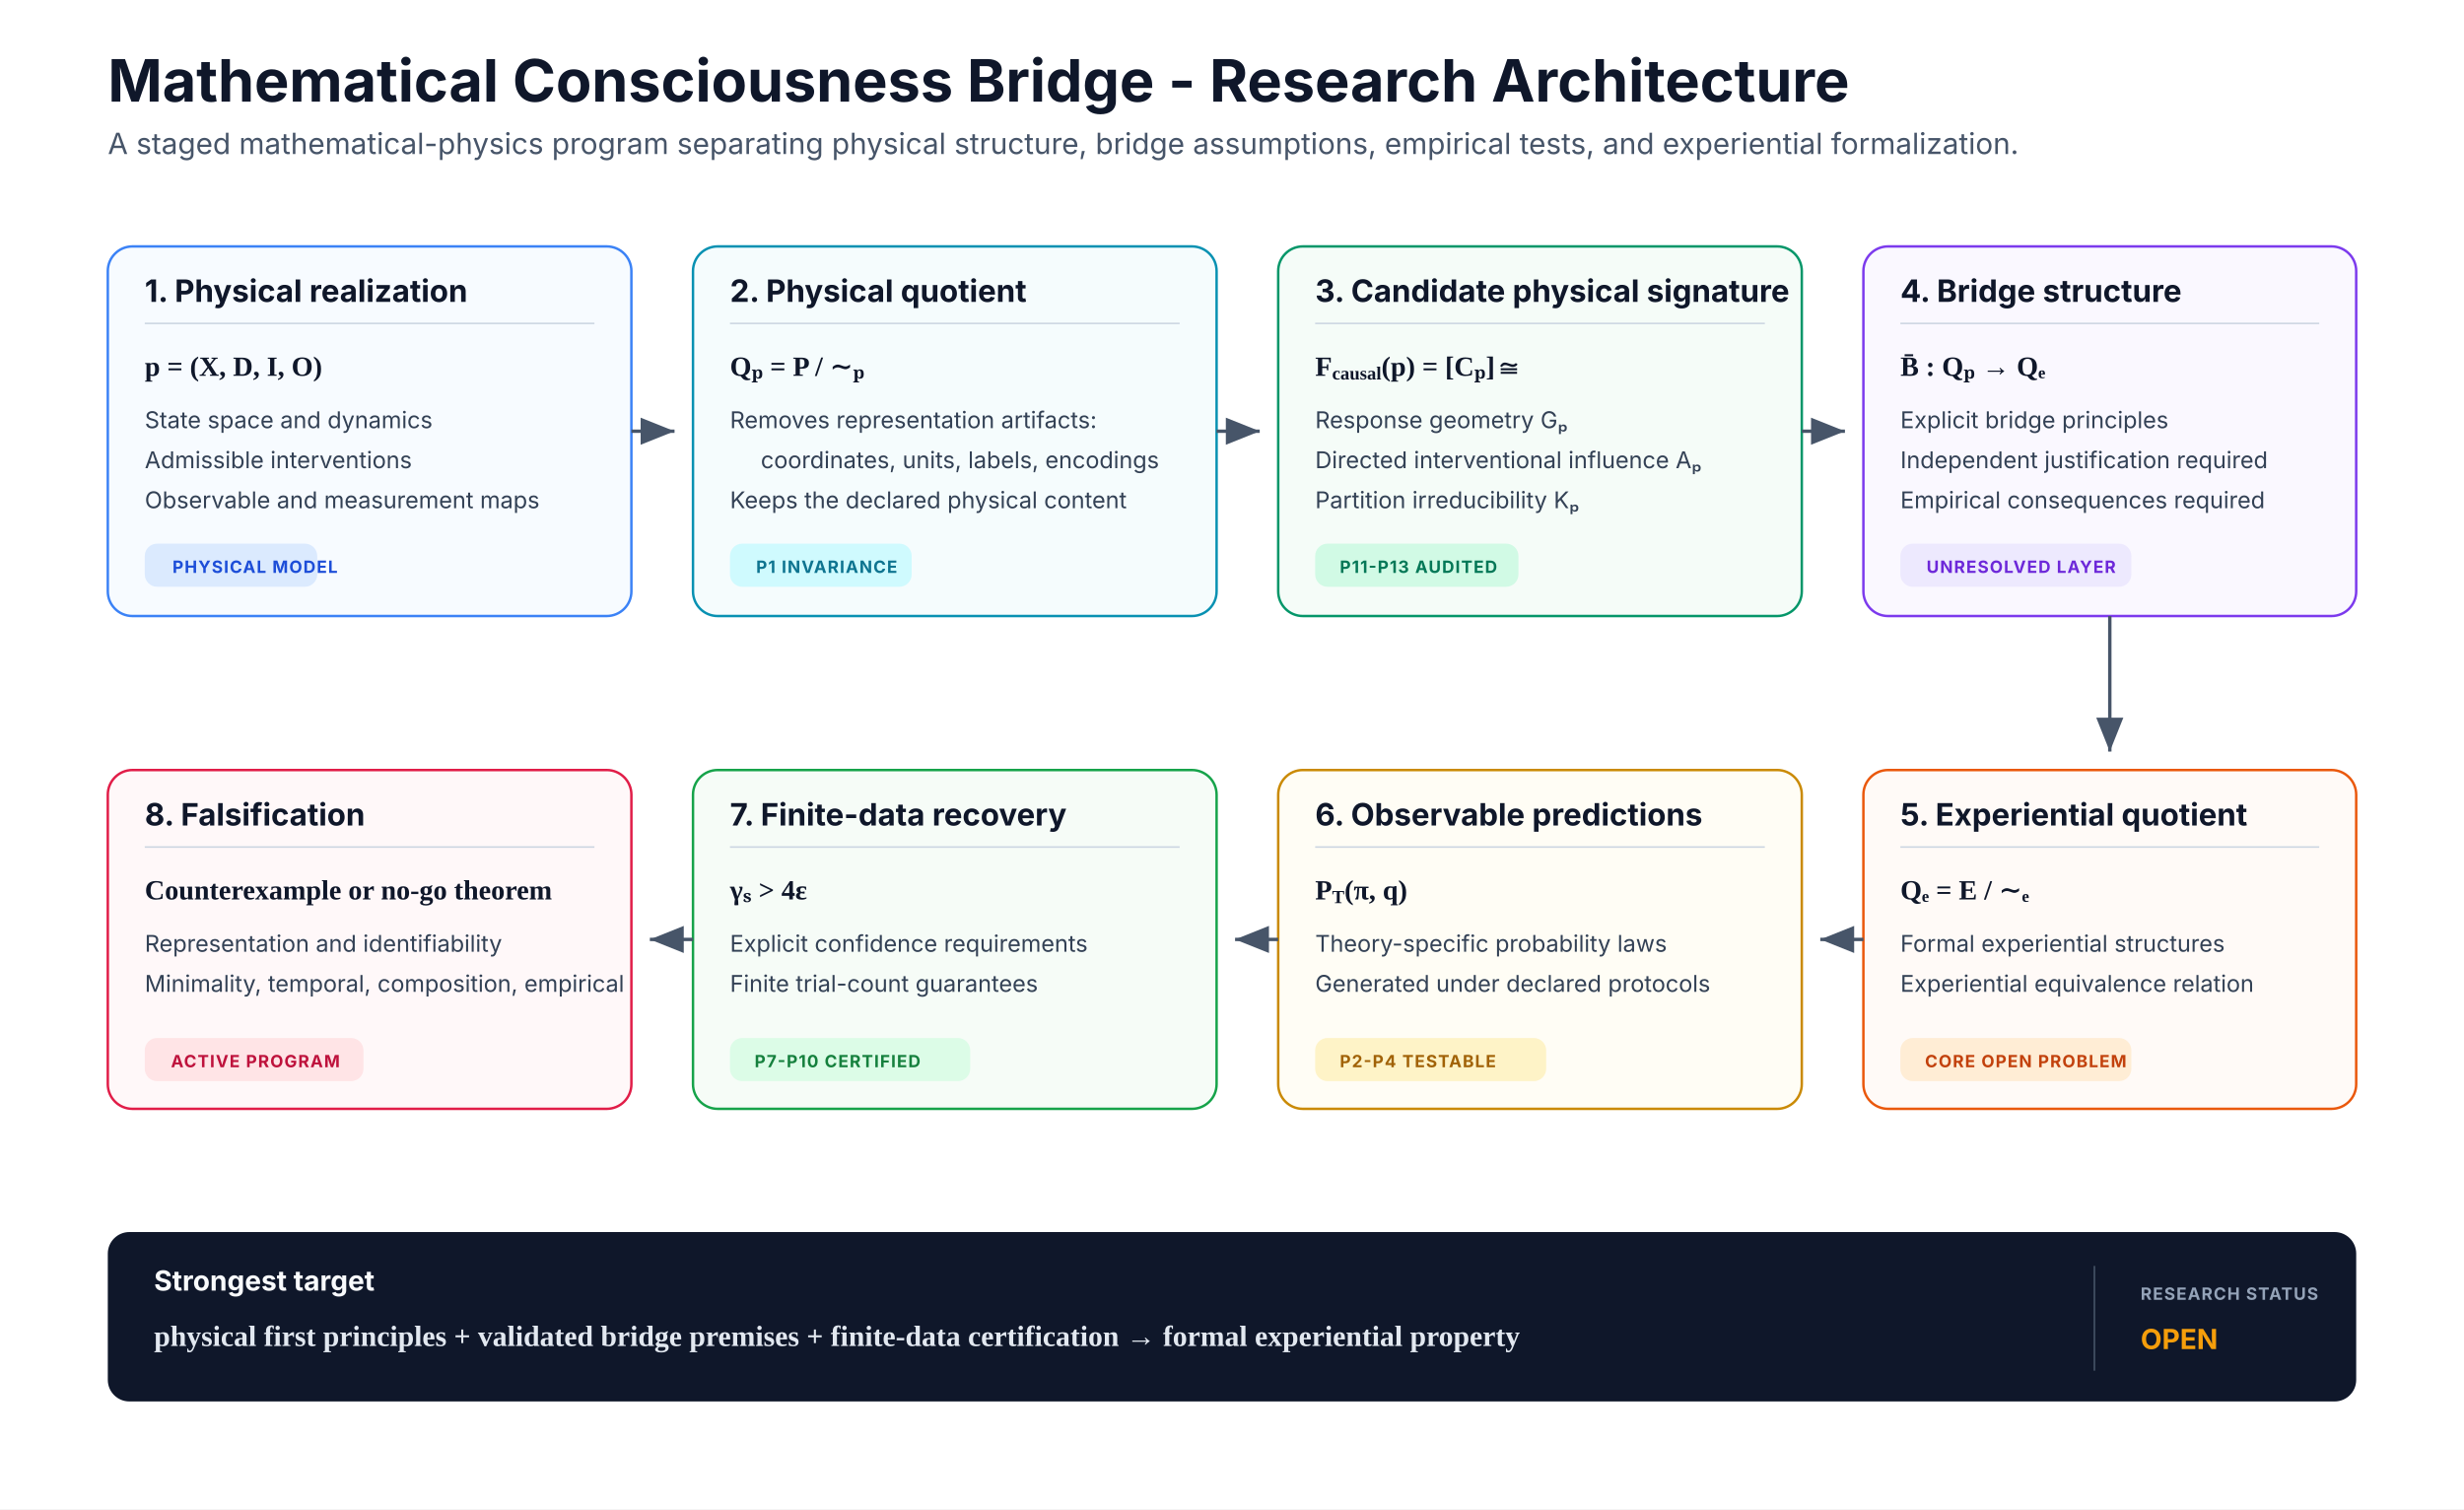
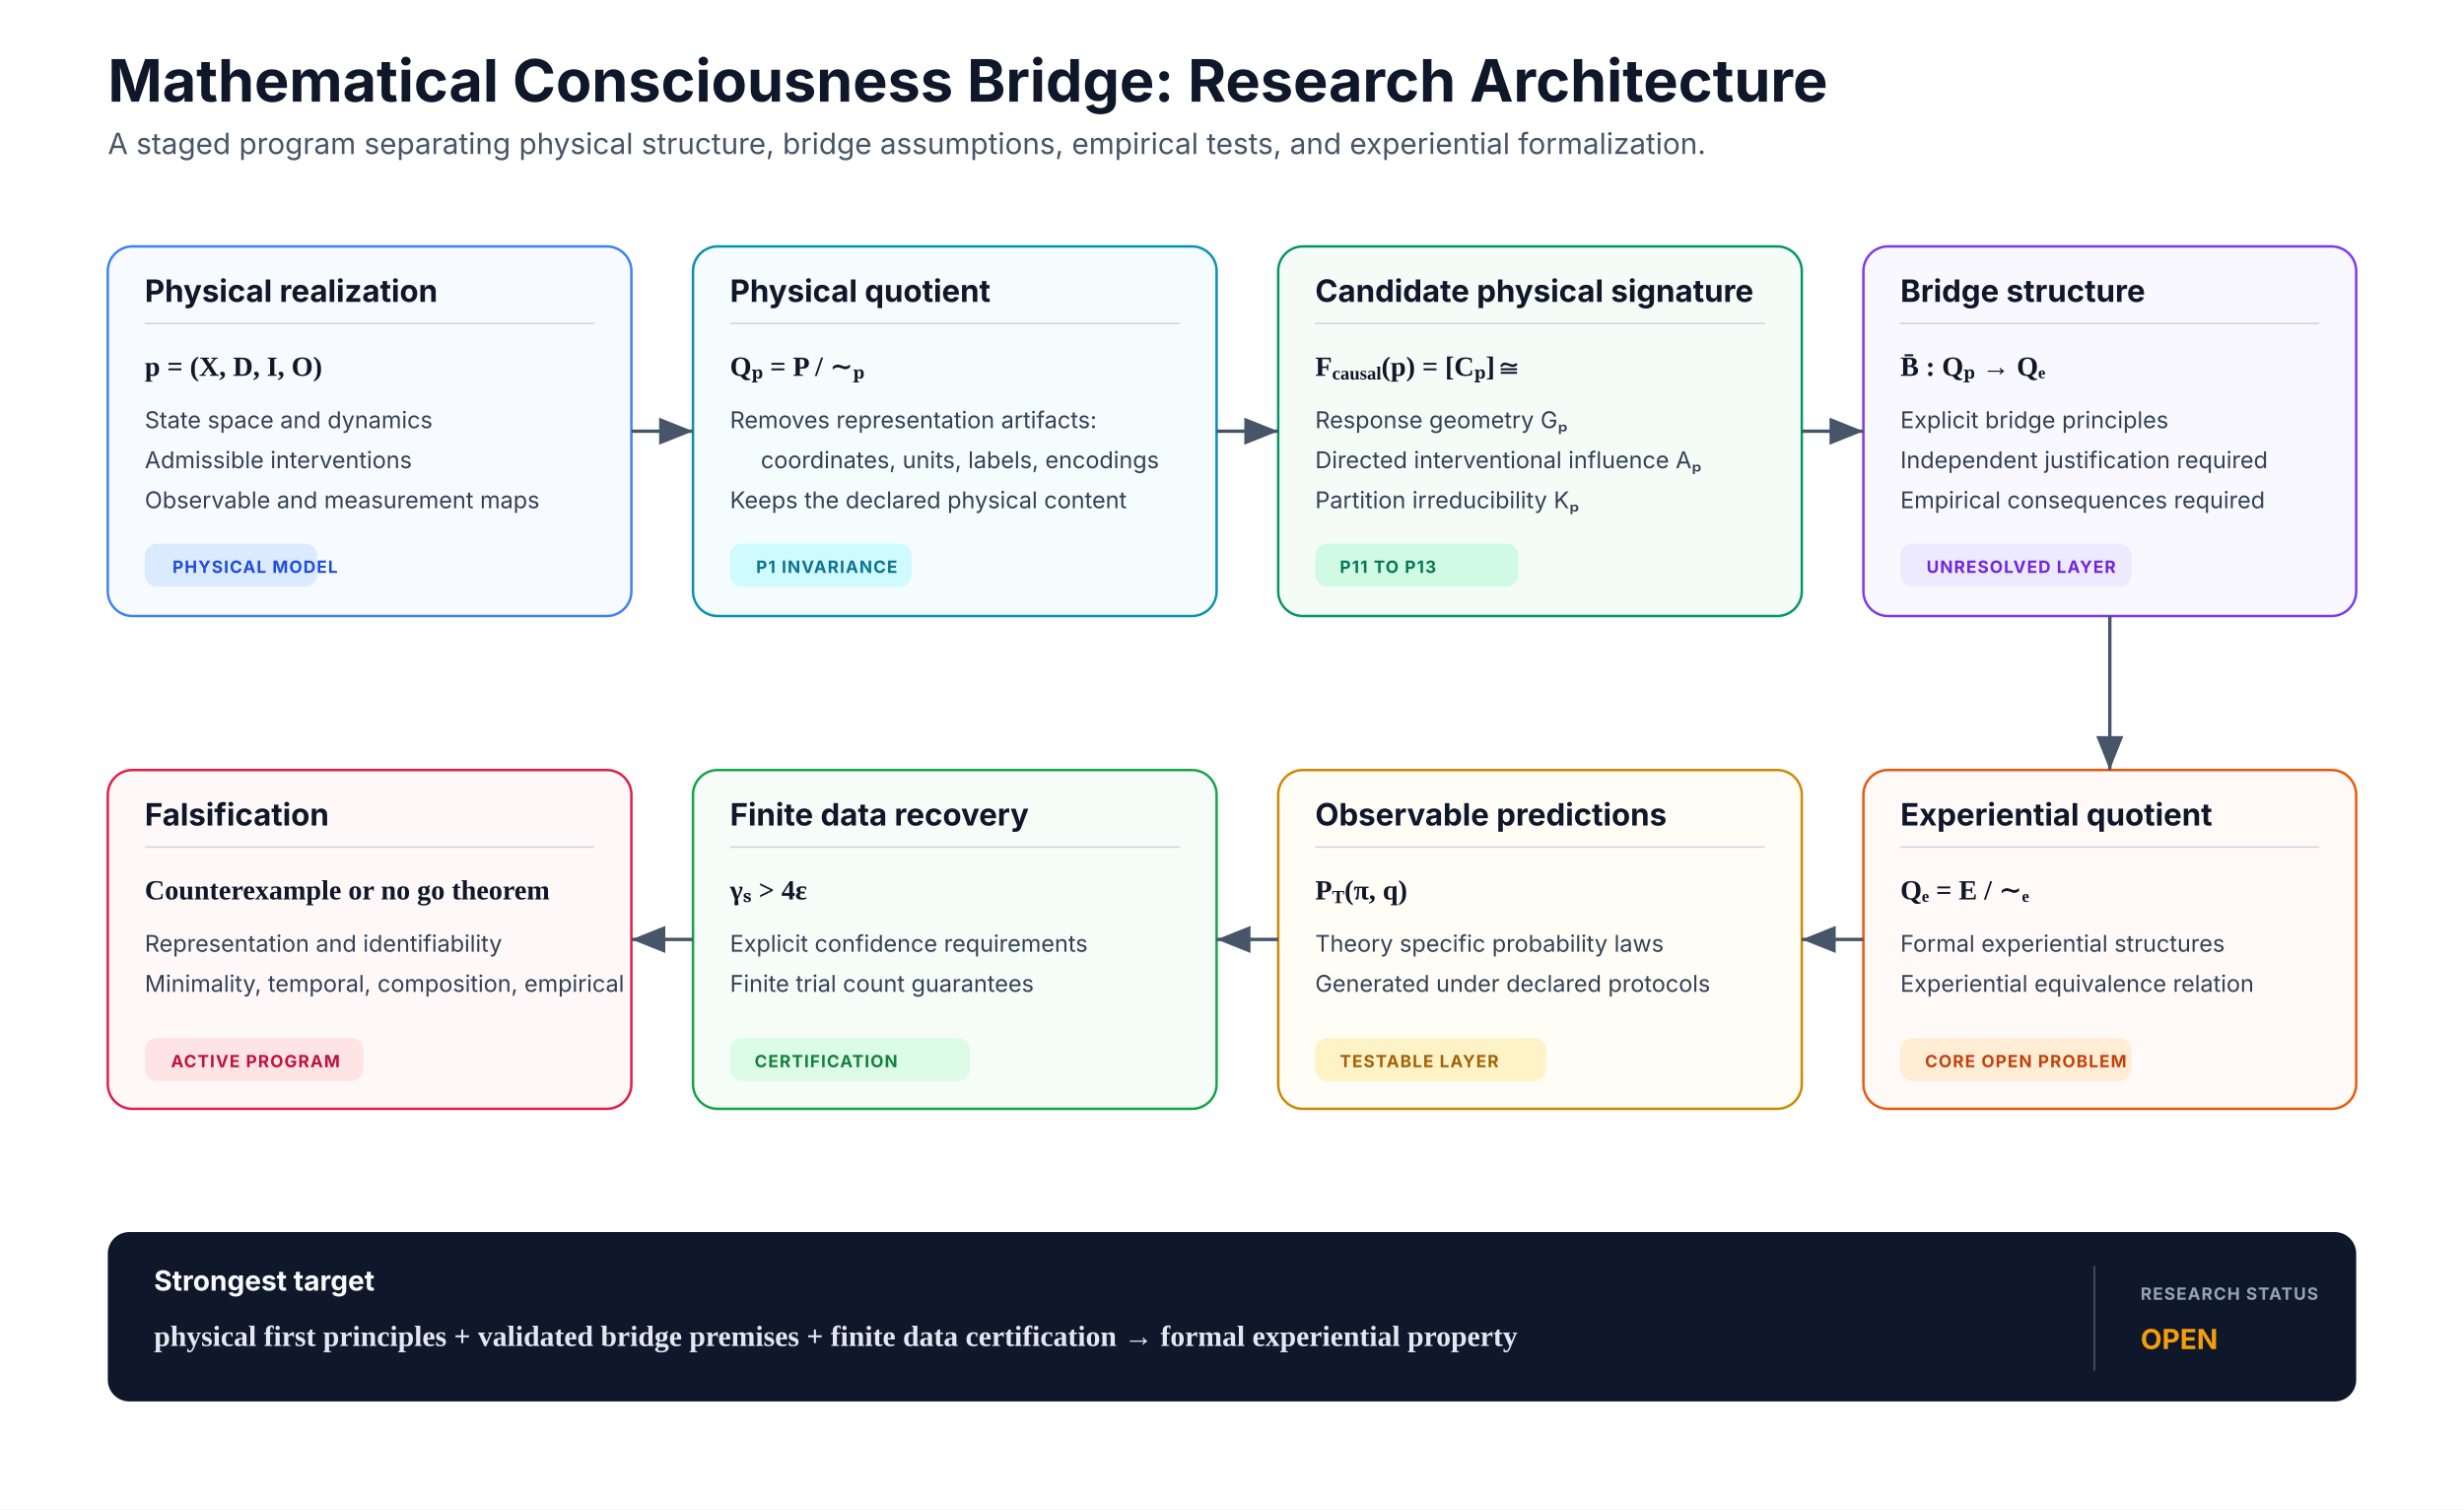
<svg xmlns="http://www.w3.org/2000/svg" width="1600" height="980" viewBox="0 0 1600 980" role="img" aria-labelledby="title desc">
  <defs>
    <marker id="arrow" markerWidth="12" markerHeight="12" refX="10" refY="4" orient="auto">
      <path d="M0 0 L0 8 L10 4 z" fill="#475569" />
    </marker>
    <style>
-       .title{font:700 38px Inter,Segoe UI,Arial,sans-serif;fill:#0f172a}
-       .subtitle{font:400 19px Inter,Segoe UI,Arial,sans-serif;fill:#475569}
-       .boxTitle{font:700 20px Inter,Segoe UI,Arial,sans-serif;fill:#0f172a}
-       .body{font:400 15px Inter,Segoe UI,Arial,sans-serif;fill:#334155}
-       .eq{font:600 18px Georgia,'Times New Roman',serif;fill:#0f172a}
-       .status{font:700 11px Inter,Segoe UI,Arial,sans-serif;letter-spacing:.7px}
-       .arrow{stroke:#475569;stroke-width:2.2;fill:none;marker-end:url(#arrow)}
-       .divider{stroke:#cbd5e1;stroke-width:1}
+       .title{font:700 38px Inter,Segoe UI,Arial,sans-serif;fill:#0f172a}.subtitle{font:400 19px Inter,Segoe UI,Arial,sans-serif;fill:#475569}.boxTitle{font:700 20px Inter,Segoe UI,Arial,sans-serif;fill:#0f172a}.body{font:400 15px Inter,Segoe UI,Arial,sans-serif;fill:#334155}.eq{font:600 18px Georgia,'Times New Roman',serif;fill:#0f172a}.status{font:700 11px Inter,Segoe UI,Arial,sans-serif;letter-spacing:.7px}.arrow{stroke:#475569;stroke-width:2.2;fill:none;marker-end:url(#arrow)}.divider{stroke:#cbd5e1;stroke-width:1}
    </style>
  </defs>
  <rect width="1600" height="980" fill="#ffffff" />
-   <text x="70" y="66" class="title">Mathematical Consciousness Bridge - Research Architecture</text>
-   <text x="70" y="100" class="subtitle">A staged mathematical-physics program separating physical structure, bridge assumptions, empirical tests, and experiential formalization.</text>
-   <g>
+   <text x="70" y="66" class="title">Mathematical Consciousness Bridge: Research Architecture</text>
+   <text x="70" y="100" class="subtitle">A staged program separating physical structure, bridge assumptions, empirical tests, and experiential formalization.</text>
+   <g id="physical-realization">
    <rect x="70" y="160" width="340" height="240" rx="16" fill="#f7fbff" stroke="#3b82f6" stroke-width="1.6" />
-     <text x="94" y="196" class="boxTitle">1. Physical realization</text>
+     <text x="94" y="196" class="boxTitle">Physical realization</text>
    <line x1="94" y1="210" x2="386" y2="210" class="divider" />
    <text x="94" y="244" class="eq">p = (X, D, I, O)</text>
    <text x="94" y="278" class="body">State space and dynamics</text>
    <text x="94" y="304" class="body">Admissible interventions</text>
    <text x="94" y="330" class="body">Observable and measurement maps</text>
    <rect x="94" y="353" width="112" height="28" rx="8" fill="#dbeafe" />
    <text x="112" y="372" class="status" fill="#1d4ed8">PHYSICAL MODEL</text>
  </g>
-   <g>
+   <g id="physical-quotient">
    <rect x="450" y="160" width="340" height="240" rx="16" fill="#f5fcfd" stroke="#0891b2" stroke-width="1.6" />
-     <text x="474" y="196" class="boxTitle">2. Physical quotient</text>
+     <text x="474" y="196" class="boxTitle">Physical quotient</text>
    <line x1="474" y1="210" x2="766" y2="210" class="divider" />
    <text x="474" y="244" class="eq">Qₚ = P / ∼ₚ</text>
    <text x="474" y="278" class="body">Removes representation artifacts:</text>
    <text x="494" y="304" class="body">coordinates, units, labels, encodings</text>
    <text x="474" y="330" class="body">Keeps the declared physical content</text>
    <rect x="474" y="353" width="118" height="28" rx="8" fill="#cffafe" />
    <text x="491" y="372" class="status" fill="#0e7490">P1 INVARIANCE</text>
  </g>
-   <g>
+   <g id="physical-signature">
    <rect x="830" y="160" width="340" height="240" rx="16" fill="#f5fcf8" stroke="#059669" stroke-width="1.6" />
-     <text x="854" y="196" class="boxTitle">3. Candidate physical signature</text>
+     <text x="854" y="196" class="boxTitle">Candidate physical signature</text>
    <line x1="854" y1="210" x2="1146" y2="210" class="divider" />
    <text x="854" y="244" class="eq">F<tspan baseline-shift="sub" font-size="12">causal</tspan>(p) = [Cₚ]≅</text>
-     <text x="854" y="278" class="body">Response geometry  Gₚ</text>
-     <text x="854" y="304" class="body">Directed interventional influence  Aₚ</text>
-     <text x="854" y="330" class="body">Partition irreducibility  Kₚ</text>
+     <text x="854" y="278" class="body">Response geometry Gₚ</text>
+     <text x="854" y="304" class="body">Directed interventional influence Aₚ</text>
+     <text x="854" y="330" class="body">Partition irreducibility Kₚ</text>
    <rect x="854" y="353" width="132" height="28" rx="8" fill="#d1fae5" />
-     <text x="870" y="372" class="status" fill="#047857">P11-P13 AUDITED</text>
+     <text x="870" y="372" class="status" fill="#047857">P11 TO P13</text>
  </g>
-   <g>
+   <g id="bridge-structure">
    <rect x="1210" y="160" width="320" height="240" rx="16" fill="#faf8ff" stroke="#7c3aed" stroke-width="1.6" />
-     <text x="1234" y="196" class="boxTitle">4. Bridge structure</text>
+     <text x="1234" y="196" class="boxTitle">Bridge structure</text>
    <line x1="1234" y1="210" x2="1506" y2="210" class="divider" />
    <text x="1234" y="244" class="eq">B̄ : Qₚ → Qₑ</text>
    <text x="1234" y="278" class="body">Explicit bridge principles</text>
    <text x="1234" y="304" class="body">Independent justification required</text>
    <text x="1234" y="330" class="body">Empirical consequences required</text>
    <rect x="1234" y="353" width="150" height="28" rx="8" fill="#ede9fe" />
    <text x="1251" y="372" class="status" fill="#6d28d9">UNRESOLVED LAYER</text>
  </g>
-   <path class="arrow" d="M410 280 H438" />
-   <path class="arrow" d="M790 280 H818" />
-   <path class="arrow" d="M1170 280 H1198" />
-   <g>
+   <path class="arrow" data-source="physical-realization" data-target="physical-quotient" d="M410 280 H450" />
+   <path class="arrow" data-source="physical-quotient" data-target="physical-signature" d="M790 280 H830" />
+   <path class="arrow" data-source="physical-signature" data-target="bridge-structure" d="M1170 280 H1210" />
+   <g id="experiential-quotient">
    <rect x="1210" y="500" width="320" height="220" rx="16" fill="#fffaf7" stroke="#ea580c" stroke-width="1.6" />
-     <text x="1234" y="536" class="boxTitle">5. Experiential quotient</text>
+     <text x="1234" y="536" class="boxTitle">Experiential quotient</text>
    <line x1="1234" y1="550" x2="1506" y2="550" class="divider" />
    <text x="1234" y="584" class="eq">Qₑ = E / ∼ₑ</text>
    <text x="1234" y="618" class="body">Formal experiential structures</text>
    <text x="1234" y="644" class="body">Experiential equivalence relation</text>
    <rect x="1234" y="674" width="150" height="28" rx="8" fill="#ffedd5" />
    <text x="1250" y="693" class="status" fill="#c2410c">CORE OPEN PROBLEM</text>
  </g>
-   <g>
+   <g id="predictions">
    <rect x="830" y="500" width="340" height="220" rx="16" fill="#fffdf5" stroke="#ca8a04" stroke-width="1.6" />
-     <text x="854" y="536" class="boxTitle">6. Observable predictions</text>
+     <text x="854" y="536" class="boxTitle">Observable predictions</text>
    <line x1="854" y1="550" x2="1146" y2="550" class="divider" />
    <text x="854" y="584" class="eq">P<tspan baseline-shift="sub" font-size="12">T</tspan>(π, q)</text>
-     <text x="854" y="618" class="body">Theory-specific probability laws</text>
+     <text x="854" y="618" class="body">Theory specific probability laws</text>
    <text x="854" y="644" class="body">Generated under declared protocols</text>
    <rect x="854" y="674" width="150" height="28" rx="8" fill="#fef3c7" />
-     <text x="870" y="693" class="status" fill="#a16207">P2-P4 TESTABLE</text>
+     <text x="870" y="693" class="status" fill="#a16207">TESTABLE LAYER</text>
  </g>
-   <g>
+   <g id="finite-data">
    <rect x="450" y="500" width="340" height="220" rx="16" fill="#f6fcf7" stroke="#16a34a" stroke-width="1.6" />
-     <text x="474" y="536" class="boxTitle">7. Finite-data recovery</text>
+     <text x="474" y="536" class="boxTitle">Finite data recovery</text>
    <line x1="474" y1="550" x2="766" y2="550" class="divider" />
    <text x="474" y="584" class="eq">γₛ &gt; 4ε</text>
    <text x="474" y="618" class="body">Explicit confidence requirements</text>
-     <text x="474" y="644" class="body">Finite trial-count guarantees</text>
+     <text x="474" y="644" class="body">Finite trial count guarantees</text>
    <rect x="474" y="674" width="156" height="28" rx="8" fill="#dcfce7" />
-     <text x="490" y="693" class="status" fill="#15803d">P7-P10 CERTIFIED</text>
+     <text x="490" y="693" class="status" fill="#15803d">CERTIFICATION</text>
  </g>
-   <g>
+   <g id="falsification">
    <rect x="70" y="500" width="340" height="220" rx="16" fill="#fff8f9" stroke="#e11d48" stroke-width="1.6" />
-     <text x="94" y="536" class="boxTitle">8. Falsification</text>
+     <text x="94" y="536" class="boxTitle">Falsification</text>
    <line x1="94" y1="550" x2="386" y2="550" class="divider" />
-     <text x="94" y="584" class="eq">Counterexample or no-go theorem</text>
+     <text x="94" y="584" class="eq">Counterexample or no go theorem</text>
    <text x="94" y="618" class="body">Representation and identifiability</text>
    <text x="94" y="644" class="body">Minimality, temporal, composition, empirical</text>
    <rect x="94" y="674" width="142" height="28" rx="8" fill="#ffe4e6" />
    <text x="111" y="693" class="status" fill="#be123c">ACTIVE PROGRAM</text>
  </g>
-   <path class="arrow" d="M1370 400 V488" />
-   <path class="arrow" d="M1210 610 H1182" />
-   <path class="arrow" d="M830 610 H802" />
-   <path class="arrow" d="M450 610 H422" />
+   <path class="arrow" data-source="bridge-structure" data-target="experiential-quotient" d="M1370 400 V500" />
+   <path class="arrow" data-source="experiential-quotient" data-target="predictions" d="M1210 610 H1170" />
+   <path class="arrow" data-source="predictions" data-target="finite-data" d="M830 610 H790" />
+   <path class="arrow" data-source="finite-data" data-target="falsification" d="M450 610 H410" />
  <rect x="70" y="800" width="1460" height="110" rx="14" fill="#0f172a" />
  <text x="100" y="838" style="font:700 18px Inter,Segoe UI,Arial,sans-serif;fill:#f8fafc">Strongest target</text>
-   <text x="100" y="874" style="font:600 19px Georgia,'Times New Roman',serif;fill:#e2e8f0">physical first principles + validated bridge premises + finite-data certification  →  formal experiential property</text>
+   <text x="100" y="874" style="font:600 19px Georgia,'Times New Roman',serif;fill:#e2e8f0">physical first principles + validated bridge premises + finite data certification → formal experiential property</text>
  <line x1="1360" y1="822" x2="1360" y2="890" stroke="#475569" />
  <text x="1390" y="844" style="font:700 11px Inter,Segoe UI,Arial,sans-serif;letter-spacing:.7px;fill:#94a3b8">RESEARCH STATUS</text>
  <text x="1390" y="876" style="font:700 18px Inter,Segoe UI,Arial,sans-serif;fill:#f59e0b">OPEN</text>
</svg>
